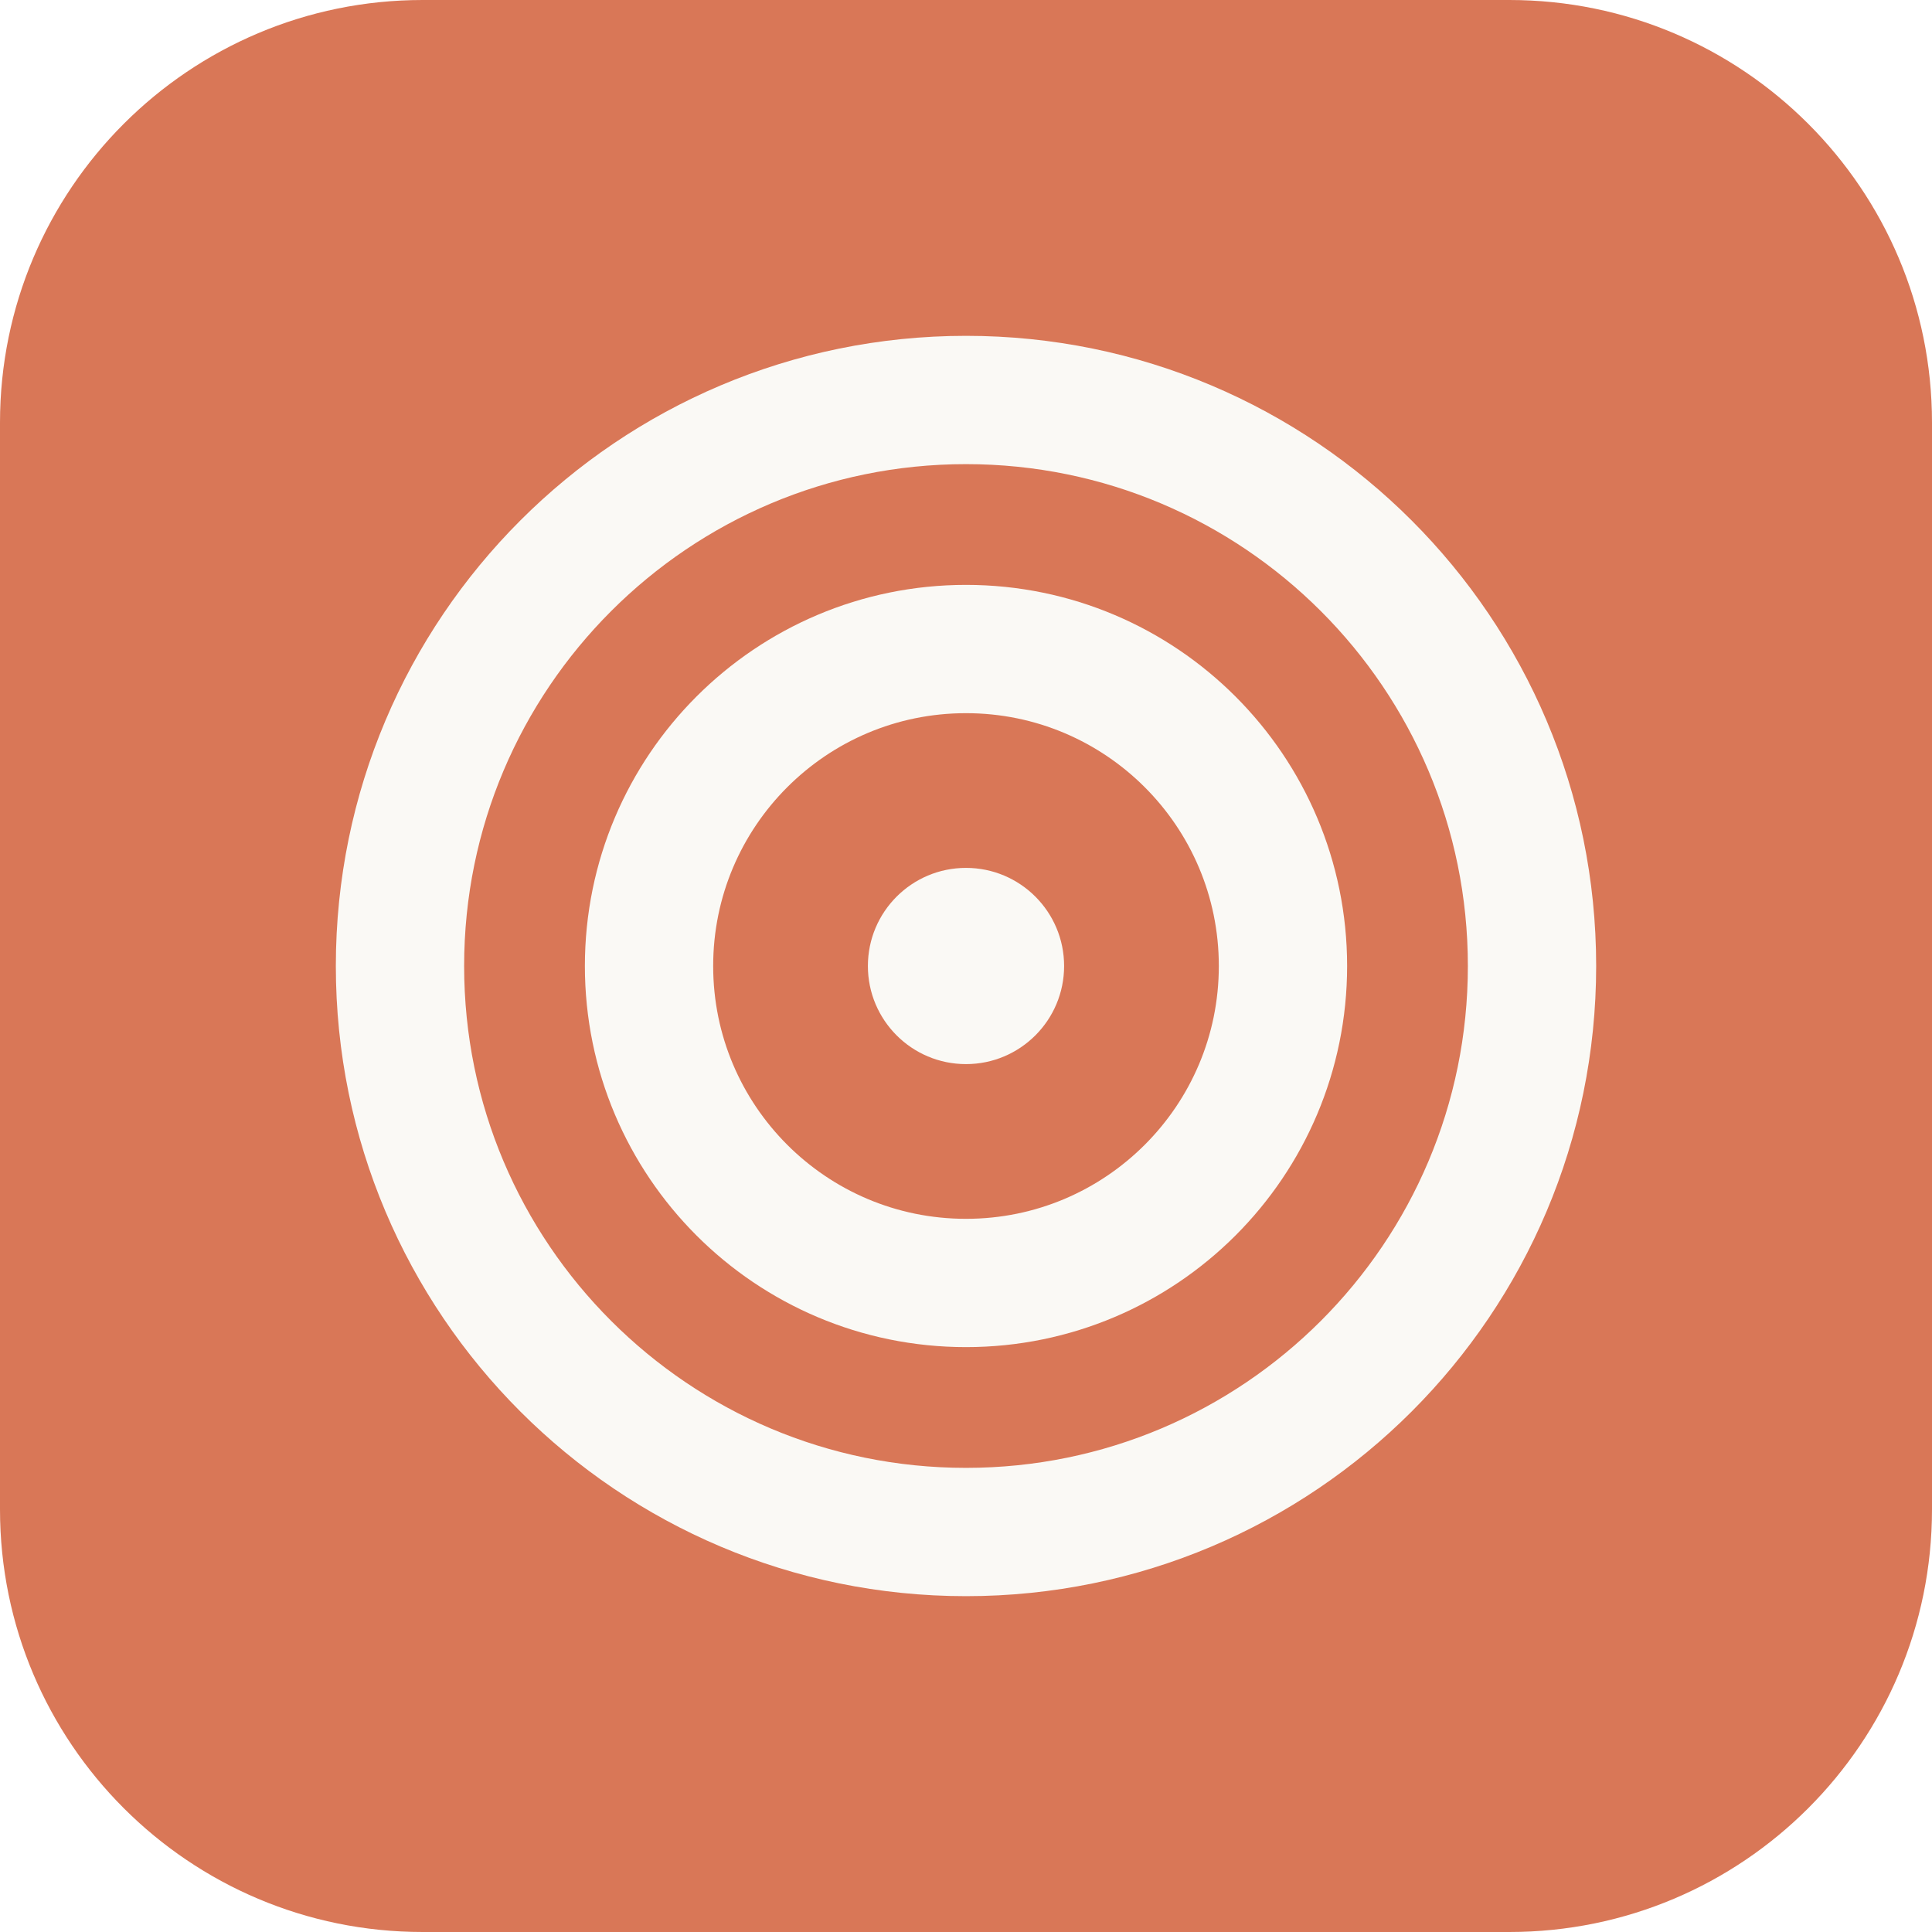
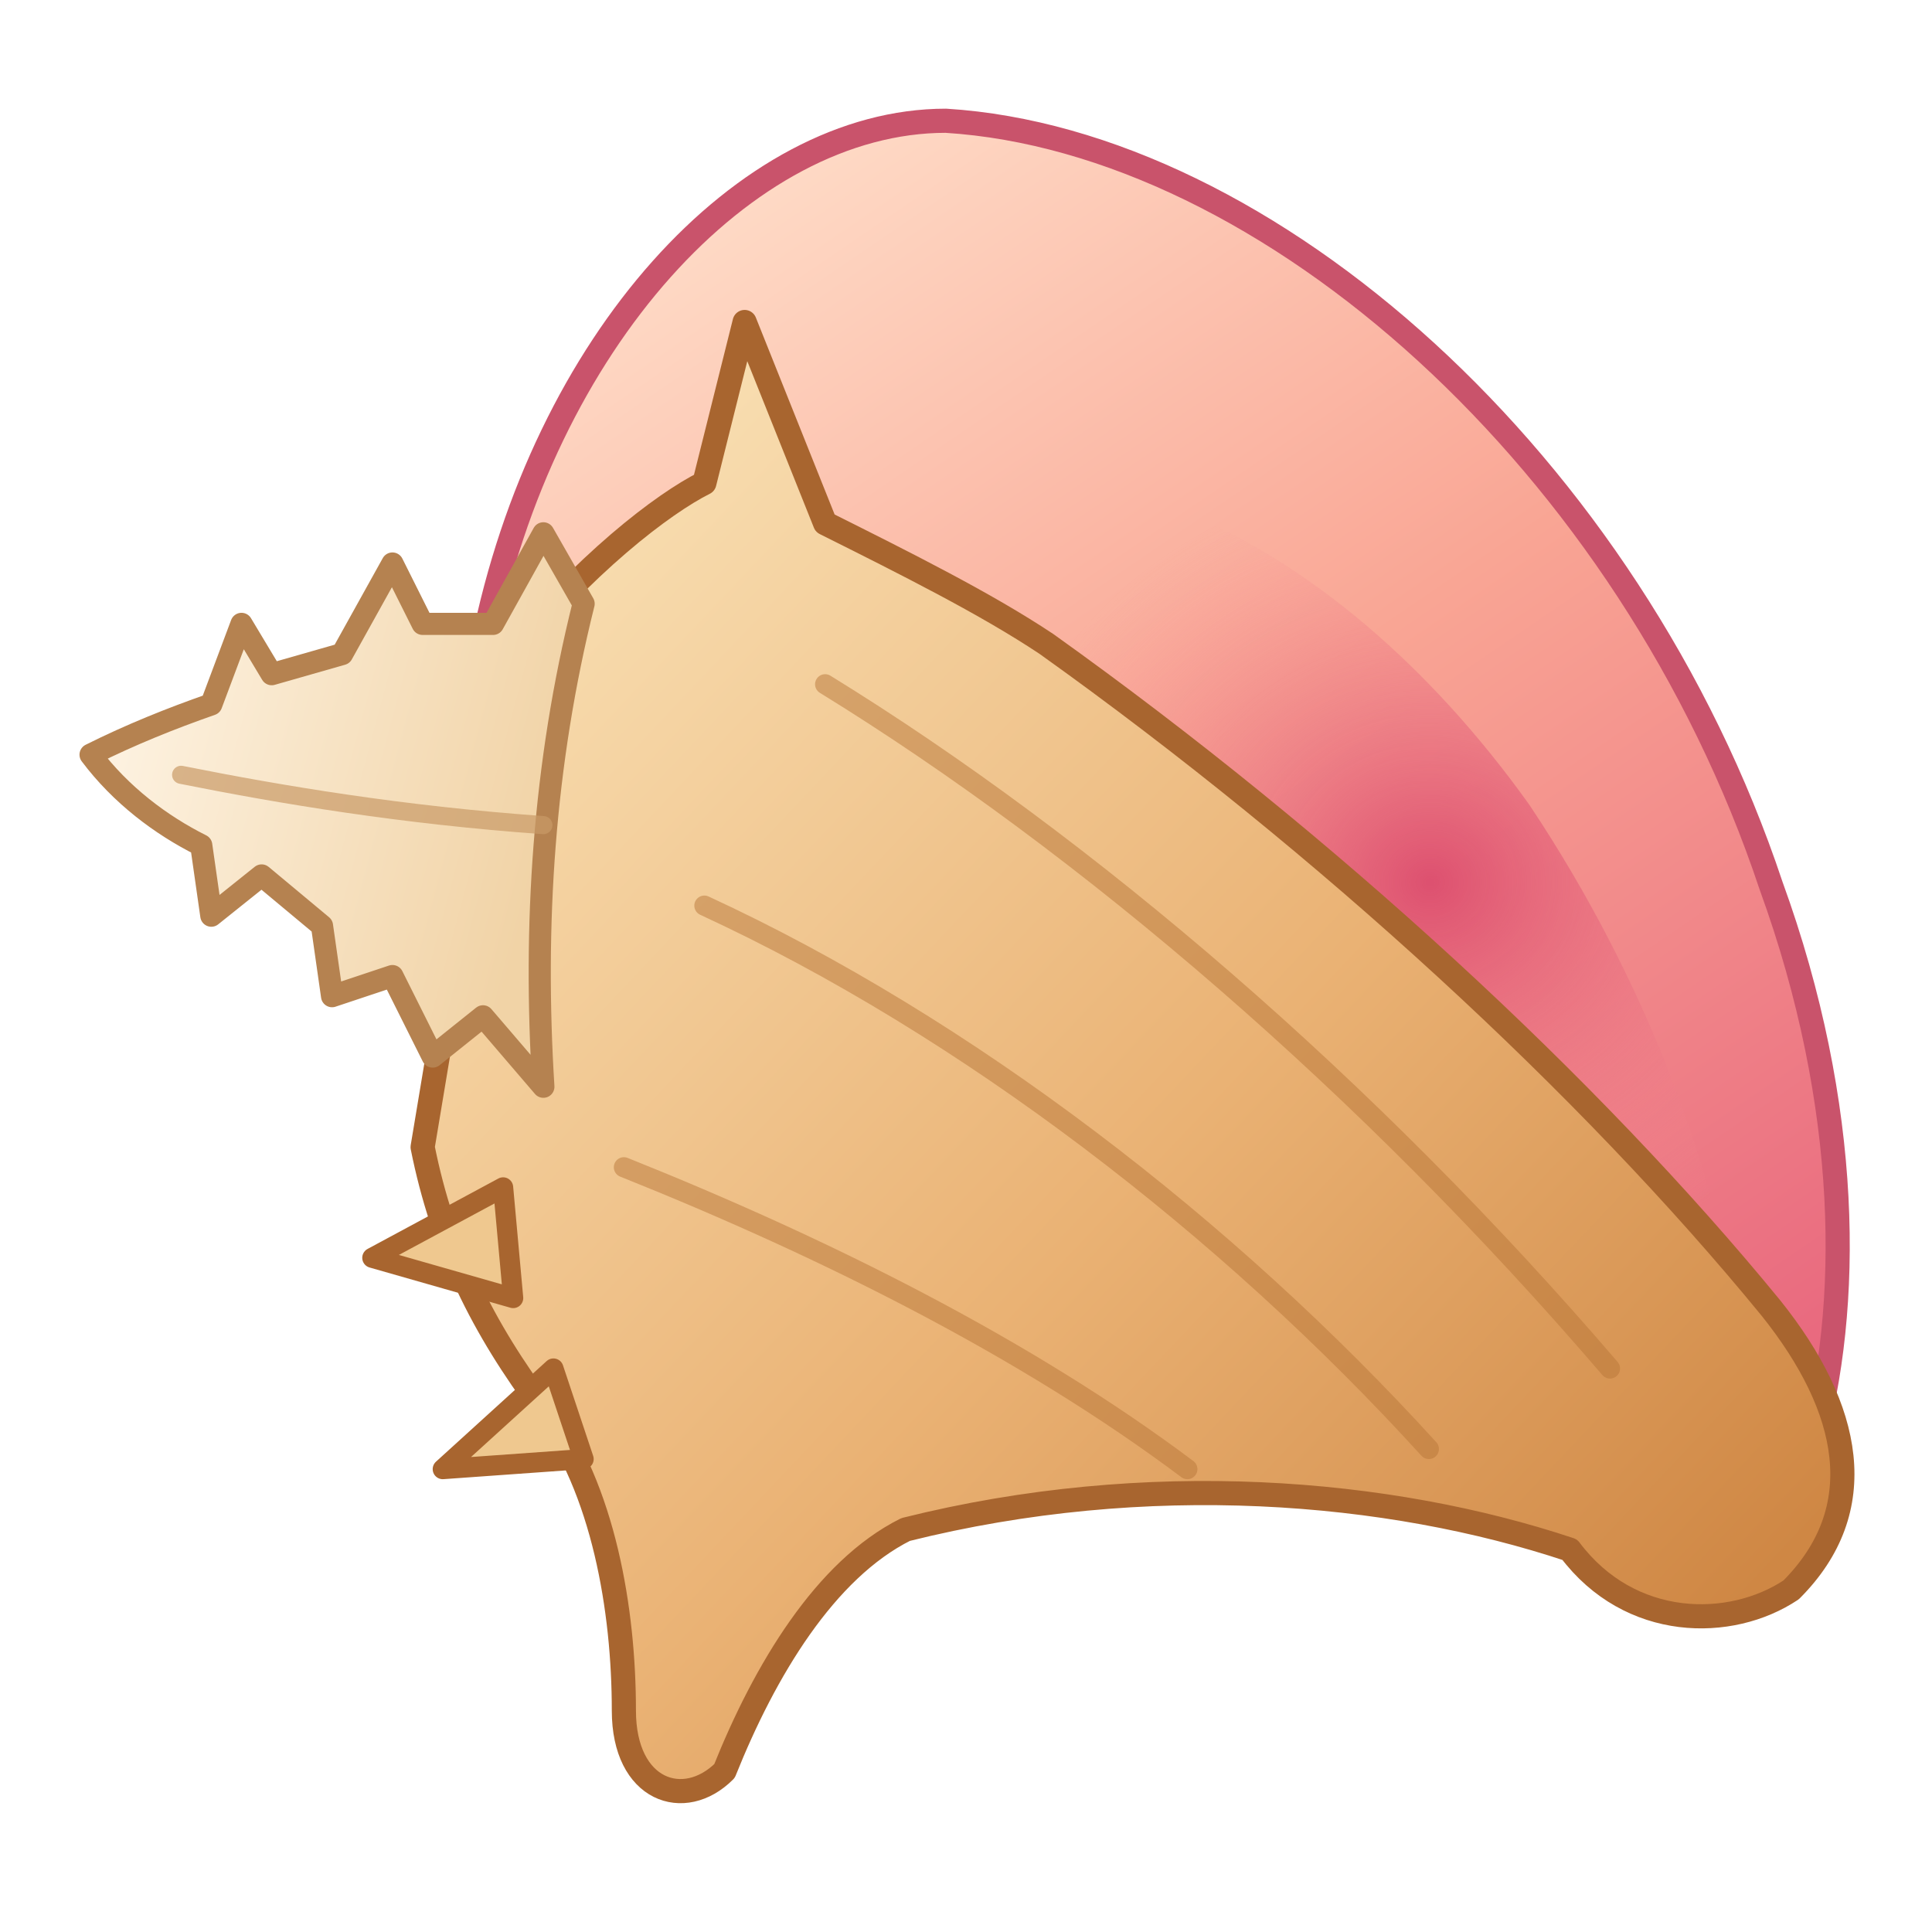
- <svg xmlns="http://www.w3.org/2000/svg" viewBox="0 0 512 512">
-   <rect width="512" height="512" rx="112" fill="#d97757" />
-   <g fill="none" stroke="#faf9f5" stroke-width="34" stroke-linecap="round">
-     <circle cx="256" cy="256" r="150" />
-     <circle cx="256" cy="256" r="84" />
+ <svg xmlns="http://www.w3.org/2000/svg" viewBox="0 0 96 96">
+   <defs>
+     <linearGradient id="lip" x1="0.15" y1="0" x2="0.85" y2="1">
+       <stop offset="0" stop-color="#ffe1cc" />
+       <stop offset="0.5" stop-color="#f9a594" />
+       <stop offset="1" stop-color="#e96a7f" />
+     </linearGradient>
+     <radialGradient id="mouth" cx="0.66" cy="0.5" r="0.5">
+       <stop offset="0" stop-color="#d9446a" stop-opacity=".85" />
+       <stop offset="1" stop-color="#f58f93" stop-opacity="0" />
+     </radialGradient>
+     <linearGradient id="body" x1="0.1" y1="0.1" x2="0.9" y2="0.9">
+       <stop offset="0" stop-color="#f9e0b4" />
+       <stop offset="0.55" stop-color="#eab274" />
+       <stop offset="1" stop-color="#cf8744" />
+     </linearGradient>
+     <linearGradient id="spire" x1="0" y1="0" x2="1" y2="0.3">
+       <stop offset="0" stop-color="#fff7ea" />
+       <stop offset="1" stop-color="#f1d3a6" />
+     </linearGradient>
+   </defs>
+   <g stroke-linejoin="round">
+     <path d="M24 32 C27 17 37 6 47 6 C63 7 81 23 88 44 C92 55 92 65 90 72 L86 67 C74 52 58 38 43 28 Z" fill="url(#lip)" stroke="#c9536b" stroke-width="1.2" />
+     <path d="M42 26 C52 20 66 26 76 40 C82 49 85 58 86 64 C75 51 60 38 46 30 Z" fill="url(#mouth)" />
+     <path d="M25 33 C29 28 33 25 35 24 L37 16 L41 26 C45 28 49 30 52 32 C66 42 79 54 88 65 C92 70 93 75 89 79 C86 81 81 81 78 77 C69 74 57 73 45 76 C41 78 38 83 36 88 C34 90 31 89 31 85 C31 80 30 74 27 70 C24 66 22 62 21 57 Z" fill="url(#body)" stroke="#a8652f" stroke-width="1.2" />
+     <path d="M41 34 C54 42 68 54 80 68 M35 45 C48 51 61 61 71 72 M31 58 C41 62 51 67 59 73" fill="none" stroke="#b87538" stroke-width="1" stroke-linecap="round" opacity=".5" />
+     <path d="M29 30 L27 26.5 L24.5 31 L21 31 L19.5 28 L17 32.5 L13.5 33.5 L12 31 L10.5 35 C8.5 35.7 6.5 36.5 4.5 37.5 C6 39.5 8 41 10 42 L10.5 45.5 L13 43.5 L16 46 L16.5 49.5 L19.5 48.5 L21.5 52.5 L24 50.5 L27 54 C26.5 46 27 38 29 30 Z" fill="url(#spire)" stroke="#b58250" stroke-width="1.1" />
+     <path d="M9 38.5 C14 39.5 20 40.5 27 41" fill="none" stroke="#c99a66" stroke-width=".9" stroke-linecap="round" opacity=".7" />
+     <path d="M25 59 L18.5 62.5 L25.5 64.5 Z M27.5 68 L22 73 L29 72.5 Z" fill="#efc88f" stroke="#a8652f" stroke-width="1" />
  </g>
-   <circle cx="256" cy="256" r="26" fill="#faf9f5" />
</svg>
